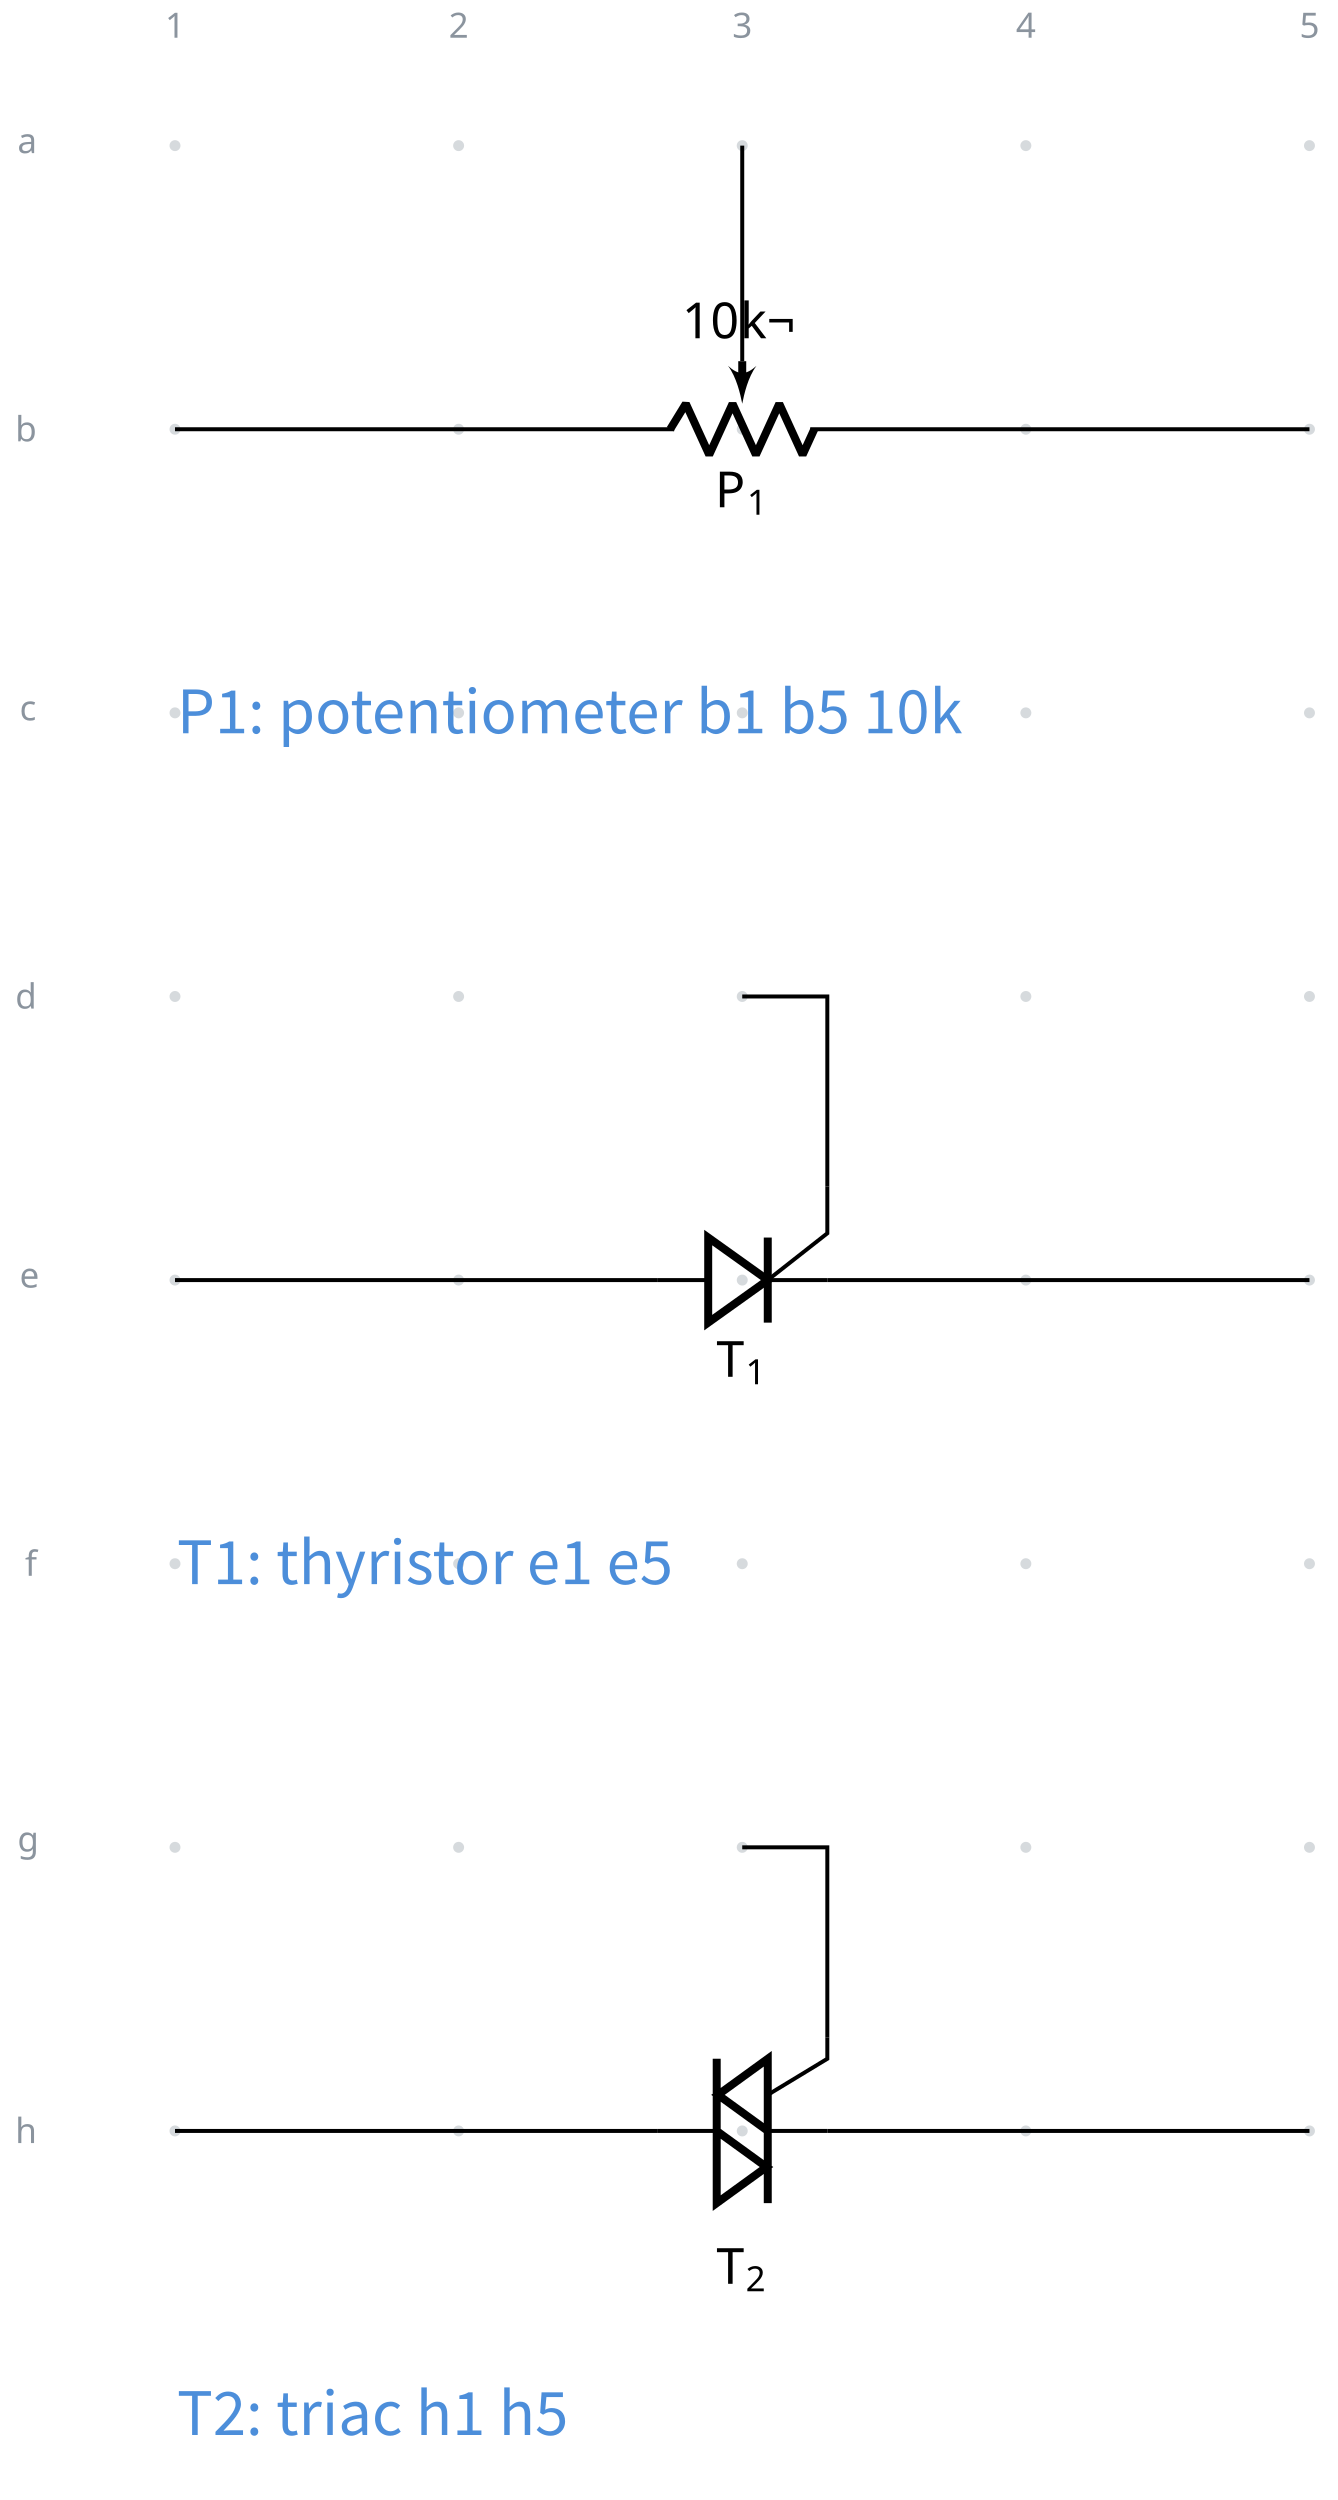
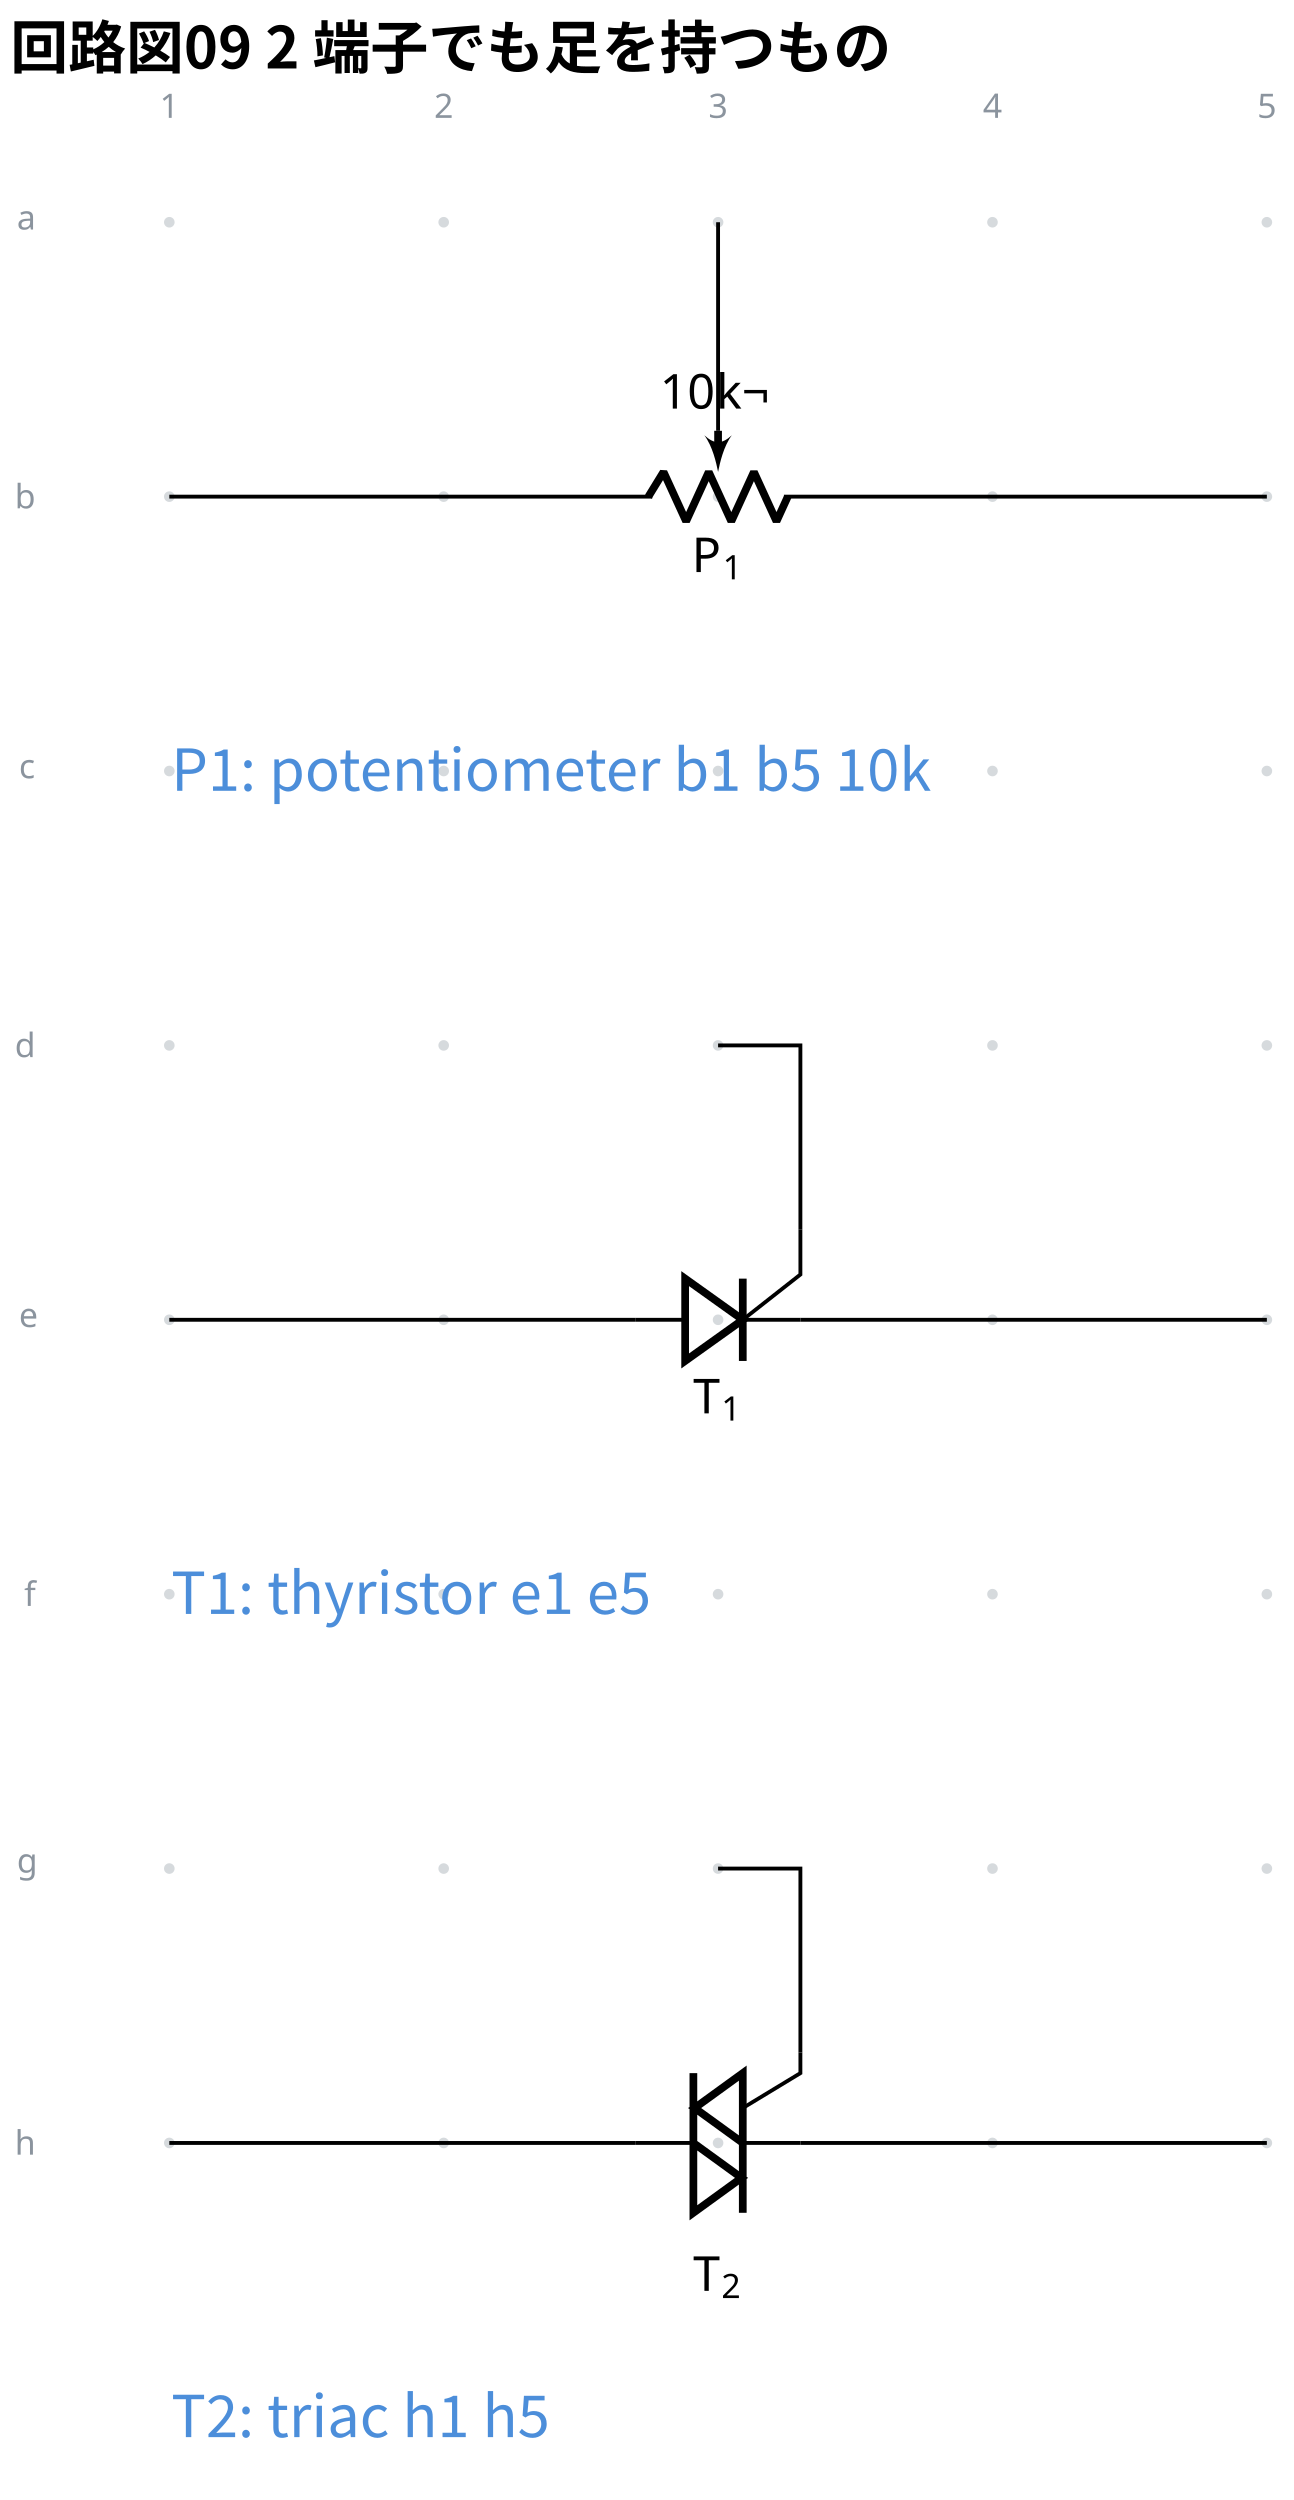
- <svg xmlns="http://www.w3.org/2000/svg" data-circuit-fence="0.1.0" fill="currentColor" width="357.774" height="668.807" viewBox="-72 -72 268.331 501.605">
+ <svg xmlns="http://www.w3.org/2000/svg" data-circuit-fence="0.1.0" fill="currentColor" width="357.774" height="691.304" viewBox="-72 -72 268.331 518.478">
  <g stroke="currentColor" stroke-miterlimit="10" stroke-width=".8">
-     <path fill="#8b949e" fill-opacity=".35" stroke="none" stroke-opacity=".35" d="M-35.787-42.781a1.1 1.1 0 1 0-2.2 0 1.1 1.1 0 0 0 2.2 0M-35.787 14.124a1.1 1.1 0 1 0-2.2 0 1.1 1.1 0 0 0 2.2 0M-35.787 71.03a1.1 1.1 0 1 0-2.2 0 1.1 1.1 0 0 0 2.2 0M-35.787 127.935a1.1 1.1 0 1 0-2.2 0 1.1 1.1 0 0 0 2.2 0M-35.787 184.84a1.1 1.1 0 1 0-2.2 0 1.1 1.1 0 0 0 2.2 0M-35.787 241.746a1.1 1.1 0 1 0-2.2 0 1.1 1.1 0 0 0 2.2 0M-35.787 298.652a1.1 1.1 0 1 0-2.2 0 1.1 1.1 0 0 0 2.2 0M-35.787 355.557a1.1 1.1 0 1 0-2.2 0 1.1 1.1 0 0 0 2.2 0M21.118-42.781a1.1 1.1 0 1 0-2.2 0 1.1 1.1 0 0 0 2.2 0M21.118 14.124a1.1 1.1 0 1 0-2.2 0 1.1 1.1 0 0 0 2.2 0M21.118 71.03a1.1 1.1 0 1 0-2.2 0 1.1 1.1 0 0 0 2.2 0M21.118 127.935a1.1 1.1 0 1 0-2.2 0 1.1 1.1 0 0 0 2.2 0M21.118 184.84a1.1 1.1 0 1 0-2.2 0 1.1 1.1 0 0 0 2.2 0M21.118 241.746a1.1 1.1 0 1 0-2.2 0 1.1 1.1 0 0 0 2.2 0M21.118 298.652a1.1 1.1 0 1 0-2.2 0 1.1 1.1 0 0 0 2.2 0M21.118 355.557a1.1 1.1 0 1 0-2.2 0 1.1 1.1 0 0 0 2.2 0M78.024-42.781a1.1 1.1 0 1 0-2.2 0 1.1 1.1 0 0 0 2.2 0M78.024 14.124a1.1 1.1 0 1 0-2.2 0 1.1 1.1 0 0 0 2.2 0M78.024 71.03a1.1 1.1 0 1 0-2.2 0 1.1 1.1 0 0 0 2.2 0M78.024 127.935a1.1 1.1 0 1 0-2.2 0 1.1 1.1 0 0 0 2.2 0M78.024 184.84a1.1 1.1 0 1 0-2.2 0 1.1 1.1 0 0 0 2.2 0M78.024 241.746a1.1 1.1 0 1 0-2.2 0 1.1 1.1 0 0 0 2.2 0M78.024 298.652a1.1 1.1 0 1 0-2.2 0 1.1 1.1 0 0 0 2.2 0M78.024 355.557a1.1 1.1 0 1 0-2.2 0 1.1 1.1 0 0 0 2.2 0M134.93-42.781a1.1 1.1 0 1 0-2.2 0 1.1 1.1 0 0 0 2.2 0M134.93 14.124a1.1 1.1 0 1 0-2.2 0 1.1 1.1 0 0 0 2.2 0M134.93 71.03a1.1 1.1 0 1 0-2.2 0 1.1 1.1 0 0 0 2.2 0M134.93 127.935a1.1 1.1 0 1 0-2.2 0 1.1 1.1 0 0 0 2.2 0M134.93 184.84a1.1 1.1 0 1 0-2.2 0 1.1 1.1 0 0 0 2.2 0M134.93 241.746a1.1 1.1 0 1 0-2.2 0 1.1 1.1 0 0 0 2.2 0M134.93 298.652a1.1 1.1 0 1 0-2.2 0 1.1 1.1 0 0 0 2.2 0M134.93 355.557a1.1 1.1 0 1 0-2.2 0 1.1 1.1 0 0 0 2.2 0M191.835-42.781a1.1 1.1 0 1 0-2.2 0 1.1 1.1 0 0 0 2.2 0M191.835 14.124a1.1 1.1 0 1 0-2.2 0 1.1 1.1 0 0 0 2.2 0M191.835 71.03a1.1 1.1 0 1 0-2.2 0 1.1 1.1 0 0 0 2.2 0M191.835 127.935a1.1 1.1 0 1 0-2.2 0 1.1 1.1 0 0 0 2.2 0M191.835 184.84a1.1 1.1 0 1 0-2.2 0 1.1 1.1 0 0 0 2.2 0M191.835 241.746a1.1 1.1 0 1 0-2.2 0 1.1 1.1 0 0 0 2.2 0M191.835 298.652a1.1 1.1 0 1 0-2.2 0 1.1 1.1 0 0 0 2.2 0M191.835 355.557a1.1 1.1 0 1 0-2.2 0 1.1 1.1 0 0 0 2.2 0m-1.1 0" />
+     <path fill="#8b949e" fill-opacity=".35" stroke="none" stroke-opacity=".35" d="M-35.787-25.909a1.1 1.1 0 1 0-2.2 0 1.1 1.1 0 0 0 2.2 0M-35.787 30.997a1.1 1.1 0 1 0-2.2 0 1.1 1.1 0 0 0 2.2 0M-35.787 87.902a1.1 1.1 0 1 0-2.2 0 1.1 1.1 0 0 0 2.2 0M-35.787 144.808a1.1 1.1 0 1 0-2.2 0 1.1 1.1 0 0 0 2.2 0M-35.787 201.713a1.1 1.1 0 1 0-2.2 0 1.1 1.1 0 0 0 2.2 0M-35.787 258.619a1.1 1.1 0 1 0-2.2 0 1.1 1.1 0 0 0 2.2 0M-35.787 315.524a1.1 1.1 0 1 0-2.2 0 1.1 1.1 0 0 0 2.2 0M-35.787 372.43a1.1 1.1 0 1 0-2.2 0 1.1 1.1 0 0 0 2.2 0M21.118-25.909a1.1 1.1 0 1 0-2.2 0 1.1 1.1 0 0 0 2.2 0M21.118 30.997a1.1 1.1 0 1 0-2.2 0 1.1 1.1 0 0 0 2.2 0M21.118 87.902a1.1 1.1 0 1 0-2.2 0 1.1 1.1 0 0 0 2.2 0M21.118 144.808a1.1 1.1 0 1 0-2.2 0 1.1 1.1 0 0 0 2.2 0M21.118 201.713a1.1 1.1 0 1 0-2.2 0 1.1 1.1 0 0 0 2.2 0M21.118 258.619a1.1 1.1 0 1 0-2.2 0 1.1 1.1 0 0 0 2.2 0M21.118 315.524a1.1 1.1 0 1 0-2.2 0 1.1 1.1 0 0 0 2.2 0M21.118 372.43a1.1 1.1 0 1 0-2.2 0 1.1 1.1 0 0 0 2.2 0M78.024-25.909a1.1 1.1 0 1 0-2.2 0 1.1 1.1 0 0 0 2.2 0M78.024 30.997a1.1 1.1 0 1 0-2.2 0 1.1 1.1 0 0 0 2.2 0M78.024 87.902a1.1 1.1 0 1 0-2.2 0 1.1 1.1 0 0 0 2.2 0M78.024 144.808a1.1 1.1 0 1 0-2.2 0 1.1 1.1 0 0 0 2.2 0M78.024 201.713a1.1 1.1 0 1 0-2.2 0 1.1 1.1 0 0 0 2.2 0M78.024 258.619a1.1 1.1 0 1 0-2.2 0 1.1 1.1 0 0 0 2.2 0M78.024 315.524a1.1 1.1 0 1 0-2.2 0 1.1 1.1 0 0 0 2.2 0M78.024 372.43a1.1 1.1 0 1 0-2.2 0 1.1 1.1 0 0 0 2.2 0M134.93-25.909a1.1 1.1 0 1 0-2.2 0 1.1 1.1 0 0 0 2.2 0M134.93 30.997a1.1 1.1 0 1 0-2.2 0 1.1 1.1 0 0 0 2.2 0M134.93 87.902a1.1 1.1 0 1 0-2.2 0 1.1 1.1 0 0 0 2.2 0M134.93 144.808a1.1 1.1 0 1 0-2.2 0 1.1 1.1 0 0 0 2.2 0M134.93 201.713a1.1 1.1 0 1 0-2.2 0 1.1 1.1 0 0 0 2.2 0M134.93 258.619a1.1 1.1 0 1 0-2.2 0 1.1 1.1 0 0 0 2.2 0M134.93 315.524a1.1 1.1 0 1 0-2.2 0 1.1 1.1 0 0 0 2.2 0M134.93 372.43a1.1 1.1 0 1 0-2.2 0 1.1 1.1 0 0 0 2.2 0M191.835-25.909a1.1 1.1 0 1 0-2.2 0 1.1 1.1 0 0 0 2.2 0M191.835 30.997a1.1 1.1 0 1 0-2.2 0 1.1 1.1 0 0 0 2.2 0M191.835 87.902a1.1 1.1 0 1 0-2.2 0 1.1 1.1 0 0 0 2.2 0M191.835 144.808a1.1 1.1 0 1 0-2.2 0 1.1 1.1 0 0 0 2.2 0M191.835 201.713a1.1 1.1 0 1 0-2.2 0 1.1 1.1 0 0 0 2.2 0M191.835 258.619a1.1 1.1 0 1 0-2.2 0 1.1 1.1 0 0 0 2.2 0M191.835 315.524a1.1 1.1 0 1 0-2.2 0 1.1 1.1 0 0 0 2.2 0M191.835 372.43a1.1 1.1 0 1 0-2.2 0 1.1 1.1 0 0 0 2.2 0m-1.1 0" />
    <g fill="#8b949e" stroke="#8b949e">
-       <text x="-36.887" y="-42.781" fill="#8b949e" stroke="none" font-family="cmr7" font-size="7" transform="translate(-1.993 -21.645)">1</text>
+       <text x="-36.887" y="-25.909" fill="#8b949e" stroke="none" font-family="cmr7" font-size="7" transform="translate(-1.993 -21.645)">1</text>
    </g>
    <g fill="#8b949e" stroke="#8b949e">
-       <text x="-36.887" y="-42.781" fill="#8b949e" stroke="none" font-family="cmr7" font-size="7" transform="translate(54.912 -21.645)">2</text>
+       <text x="-36.887" y="-25.909" fill="#8b949e" stroke="none" font-family="cmr7" font-size="7" transform="translate(54.912 -21.645)">2</text>
    </g>
    <g fill="#8b949e" stroke="#8b949e">
-       <text x="-36.887" y="-42.781" fill="#8b949e" stroke="none" font-family="cmr7" font-size="7" transform="translate(111.818 -21.645)">3</text>
+       <text x="-36.887" y="-25.909" fill="#8b949e" stroke="none" font-family="cmr7" font-size="7" transform="translate(111.818 -21.645)">3</text>
    </g>
    <g fill="#8b949e" stroke="#8b949e">
-       <text x="-36.887" y="-42.781" fill="#8b949e" stroke="none" font-family="cmr7" font-size="7" transform="translate(168.723 -21.645)">4</text>
+       <text x="-36.887" y="-25.909" fill="#8b949e" stroke="none" font-family="cmr7" font-size="7" transform="translate(168.723 -21.645)">4</text>
    </g>
    <g fill="#8b949e" stroke="#8b949e">
-       <text x="-36.887" y="-42.781" fill="#8b949e" stroke="none" font-family="cmr7" font-size="7" transform="translate(225.629 -21.645)">5</text>
+       <text x="-36.887" y="-25.909" fill="#8b949e" stroke="none" font-family="cmr7" font-size="7" transform="translate(225.629 -21.645)">5</text>
    </g>
    <g fill="#8b949e" stroke="#8b949e">
-       <text x="-36.887" y="-42.781" fill="#8b949e" stroke="none" font-family="cmr7" font-size="7" transform="translate(-31.62 1.507)">a</text>
+       <text x="-36.887" y="-25.909" fill="#8b949e" stroke="none" font-family="cmr7" font-size="7" transform="translate(-31.62 1.507)">a</text>
    </g>
    <g fill="#8b949e" stroke="#8b949e">
-       <text x="-36.887" y="-42.781" fill="#8b949e" stroke="none" font-family="cmr7" font-size="7" transform="translate(-32.05 59.336)">b</text>
+       <text x="-36.887" y="-25.909" fill="#8b949e" stroke="none" font-family="cmr7" font-size="7" transform="translate(-32.05 59.336)">b</text>
    </g>
    <g fill="#8b949e" stroke="#8b949e">
-       <text x="-36.887" y="-42.781" fill="#8b949e" stroke="none" font-family="cmr7" font-size="7" transform="translate(-31.189 115.318)">c</text>
+       <text x="-36.887" y="-25.909" fill="#8b949e" stroke="none" font-family="cmr7" font-size="7" transform="translate(-31.189 115.318)">c</text>
    </g>
    <g fill="#8b949e" stroke="#8b949e">
-       <text x="-36.887" y="-42.781" fill="#8b949e" stroke="none" font-family="cmr7" font-size="7" transform="translate(-32.05 173.147)">d</text>
+       <text x="-36.887" y="-25.909" fill="#8b949e" stroke="none" font-family="cmr7" font-size="7" transform="translate(-32.05 173.147)">d</text>
    </g>
    <g fill="#8b949e" stroke="#8b949e">
-       <text x="-36.887" y="-42.781" fill="#8b949e" stroke="none" font-family="cmr7" font-size="7" transform="translate(-31.189 229.129)">e</text>
+       <text x="-36.887" y="-25.909" fill="#8b949e" stroke="none" font-family="cmr7" font-size="7" transform="translate(-31.189 229.129)">e</text>
    </g>
    <g fill="#8b949e" stroke="#8b949e">
-       <text x="-36.887" y="-42.781" fill="#8b949e" stroke="none" font-family="cmr7" font-size="7" transform="translate(-30.112 286.958)">f</text>
+       <text x="-36.887" y="-25.909" fill="#8b949e" stroke="none" font-family="cmr7" font-size="7" transform="translate(-30.112 286.958)">f</text>
    </g>
    <g fill="#8b949e" stroke="#8b949e">
-       <text x="-36.887" y="-42.781" fill="#8b949e" stroke="none" font-family="cmr7" font-size="7" transform="translate(-31.62 342.26)">g</text>
+       <text x="-36.887" y="-25.909" fill="#8b949e" stroke="none" font-family="cmr7" font-size="7" transform="translate(-31.62 342.26)">g</text>
    </g>
    <g fill="#8b949e" stroke="#8b949e">
-       <text x="-36.887" y="-42.781" fill="#8b949e" stroke="none" font-family="cmr7" font-size="7" transform="translate(-32.05 400.769)">h</text>
+       <text x="-36.887" y="-25.909" fill="#8b949e" stroke="none" font-family="cmr7" font-size="7" transform="translate(-32.05 400.769)">h</text>
    </g>
-     <path fill="none" d="M-36.887 14.124h.4m-.4 0H63.266m27.315 0h100.154m-.401 0h.4" />
+     <path fill="none" d="M-36.887 30.997h.4m-.4 0H63.266m27.315 0h100.154m-.401 0h.4" />
    <g stroke-linejoin="bevel" stroke-width="1.6">
-       <path fill="none" d="m62.466 14.124 3.143-5.121 4.686 10.243 4.686-10.243 4.686 10.243 4.685-10.243 4.686 10.243 2.343-5.122M76.924.467v3.976" />
-       <path stroke="none" d="M76.924 9.003c.38-1.9 1.14-5.32 2.85-7.6-2.09 1.9-3.61 1.9-5.7 0 1.71 2.28 2.47 5.7 2.85 7.6" />
+       <path fill="none" d="m62.466 30.997 3.143-5.122 4.686 10.243 4.686-10.243 4.686 10.243 4.685-10.243 4.686 10.243 2.343-5.121M76.924 17.34v3.975" />
+       <path stroke="none" d="M76.924 25.875c.38-1.9 1.14-5.32 2.85-7.6-2.09 1.9-3.61 1.9-5.7 0 1.71 2.28 2.47 5.7 2.85 7.6" />
    </g>
    <g stroke="none">
-       <text x="-36.887" y="-42.781" font-family="cmmi10" font-size="10" transform="translate(108.358 72.554)">P</text>
-       <text x="-30.467" y="-41.281" font-family="cmr7" font-size="7" transform="translate(108.358 72.554)">1</text>
+       <text x="-36.887" y="-25.909" font-family="cmmi10" font-size="10" transform="translate(108.358 72.554)">P</text>
+       <text x="-30.467" y="-24.409" font-family="cmr7" font-size="7" transform="translate(108.358 72.554)">1</text>
    </g>
    <g stroke="none" font-family="cmr10" font-size="10">
-       <text x="-36.887" y="-42.781" transform="translate(101.728 38.653)">10</text>
-       <text x="-25.221" y="-42.781" transform="translate(101.728 38.653)">k¬</text>
+       <text x="-36.887" y="-25.909" transform="translate(101.728 38.653)">10</text>
+       <text x="-25.221" y="-25.909" transform="translate(101.728 38.653)">k¬</text>
    </g>
-     <path fill="none" d="M-36.887 184.84h.4m-.4 0h96.74m34.142 0h96.74m-.401 0h.4" />
+     <path fill="none" d="M-36.887 201.713h.4m-.4 0h96.74m34.142 0h96.74m-.401 0h.4" />
    <g stroke-width="1.6">
-       <path fill="none" d="m82.045 184.84-11.95-8.535v17.071Z" />
-       <path fill="none" stroke-width=".8" d="m82.045 184.84 11.95-9.389v-9.39" />
-       <path fill="none" d="M82.045 193.376v-17.071" />
+       <path fill="none" d="m82.045 201.713-11.95-8.536v17.072Z" />
+       <path fill="none" stroke-width=".8" d="m82.045 201.713 11.95-9.39v-9.389" />
+       <path fill="none" d="M82.045 210.249v-17.072" />
      <g stroke-width=".8">
-         <path fill="none" d="M70.095 184.84H59.852m22.193 0h11.95" />
+         <path fill="none" d="M70.095 201.713H59.852m22.193 0h11.95" />
      </g>
    </g>
    <g stroke="none">
-       <text x="-36.887" y="-42.781" font-family="cmmi10" font-size="10" transform="translate(108.646 247.026)">T</text>
-       <text x="-31.043" y="-41.281" font-family="cmr7" font-size="7" transform="translate(108.646 247.026)">1</text>
+       <text x="-36.887" y="-25.909" font-family="cmmi10" font-size="10" transform="translate(108.646 247.026)">T</text>
+       <text x="-31.043" y="-24.409" font-family="cmr7" font-size="7" transform="translate(108.646 247.026)">1</text>
    </g>
-     <path fill="none" d="M-36.887 355.557h.4m-.4 0h96.74m34.142 0h96.74m-.401 0h.4" />
+     <path fill="none" d="M-36.887 372.43h.4m-.4 0h96.74m34.142 0h96.74m-.401 0h.4" />
    <g stroke-width="1.6">
-       <path fill="none" d="m71.802 355.557 9.987 7.242-9.987 7.242v-28.968m10.243 14.484-9.987-7.242 9.987-7.242v28.968" />
+       <path fill="none" d="m71.802 372.43 9.987 7.241-9.987 7.242v-28.967m10.243 14.484-9.987-7.242 9.987-7.242v28.967" />
      <g stroke-width=".8">
-         <path fill="none" d="m82.045 348.315 11.95-7.242v-4.295m-22.193 18.78h-11.95m22.193 0h11.95" />
+         <path fill="none" d="m82.045 365.188 11.95-7.242v-4.295M71.802 372.43h-11.95m22.193 0h11.95" />
      </g>
    </g>
    <g stroke="none">
-       <text x="-36.887" y="-42.781" font-family="cmmi10" font-size="10" transform="translate(108.646 429.01)">T</text>
-       <text x="-31.043" y="-41.281" font-family="cmr7" font-size="7" transform="translate(108.646 429.01)">2</text>
+       <text x="-36.887" y="-25.909" font-family="cmmi10" font-size="10" transform="translate(108.646 429.01)">T</text>
+       <text x="-31.043" y="-24.409" font-family="cmr7" font-size="7" transform="translate(108.646 429.01)">2</text>
    </g>
-     <path fill="none" d="M76.924.467v-43.248M93.995 166.062v-38.127H76.924M93.995 336.778v-38.126H76.924" />
+     <path fill="none" d="M76.924 17.34V-25.91M93.995 182.934v-38.126H76.924M93.995 353.65v-38.126H76.924" />
    <g>
-       <text x="-36.887" y="-42.781" fill="#4c8eda" stroke="none" font-family="'Noto Sans CJK JP','Noto Sans JP','Hiragino Sans','Yu Gothic',sans-serif" font-size="12" transform="translate(.4 117.911)">P1: potentiometer b1 b5 10k</text>
+       <text x="-36.887" y="-25.909" fill="#4c8eda" stroke="none" font-family="'Noto Sans CJK JP','Noto Sans JP','Hiragino Sans','Yu Gothic',sans-serif" font-size="12" transform="translate(.4 117.911)">P1: potentiometer b1 b5 10k</text>
    </g>
    <g>
-       <text x="-36.887" y="-42.781" fill="#4c8eda" stroke="none" font-family="'Noto Sans CJK JP','Noto Sans JP','Hiragino Sans','Yu Gothic',sans-serif" font-size="12" transform="translate(.4 288.627)">T1: thyristor e1 e5</text>
+       <text x="-36.887" y="-25.909" fill="#4c8eda" stroke="none" font-family="'Noto Sans CJK JP','Noto Sans JP','Hiragino Sans','Yu Gothic',sans-serif" font-size="12" transform="translate(.4 288.627)">T1: thyristor e1 e5</text>
    </g>
    <g>
-       <text x="-36.887" y="-42.781" fill="#4c8eda" stroke="none" font-family="'Noto Sans CJK JP','Noto Sans JP','Hiragino Sans','Yu Gothic',sans-serif" font-size="12" transform="translate(.4 459.344)">T2: triac h1 h5</text>
+       <text x="-36.887" y="-25.909" fill="#4c8eda" stroke="none" font-family="'Noto Sans CJK JP','Noto Sans JP','Hiragino Sans','Yu Gothic',sans-serif" font-size="12" transform="translate(.4 459.344)">T2: triac h1 h5</text>
+     </g>
+     <g>
+       <text x="-36.887" y="-25.909" fill="currentColor" stroke="none" font-family="'Noto Sans CJK JP','Noto Sans JP','Hiragino Sans','Yu Gothic',sans-serif" font-size="12" transform="translate(-32.983 -31.889)" font-weight="bold">回路図09 2 端子でも足を持つもの</text>
    </g>
  </g>
</svg>
